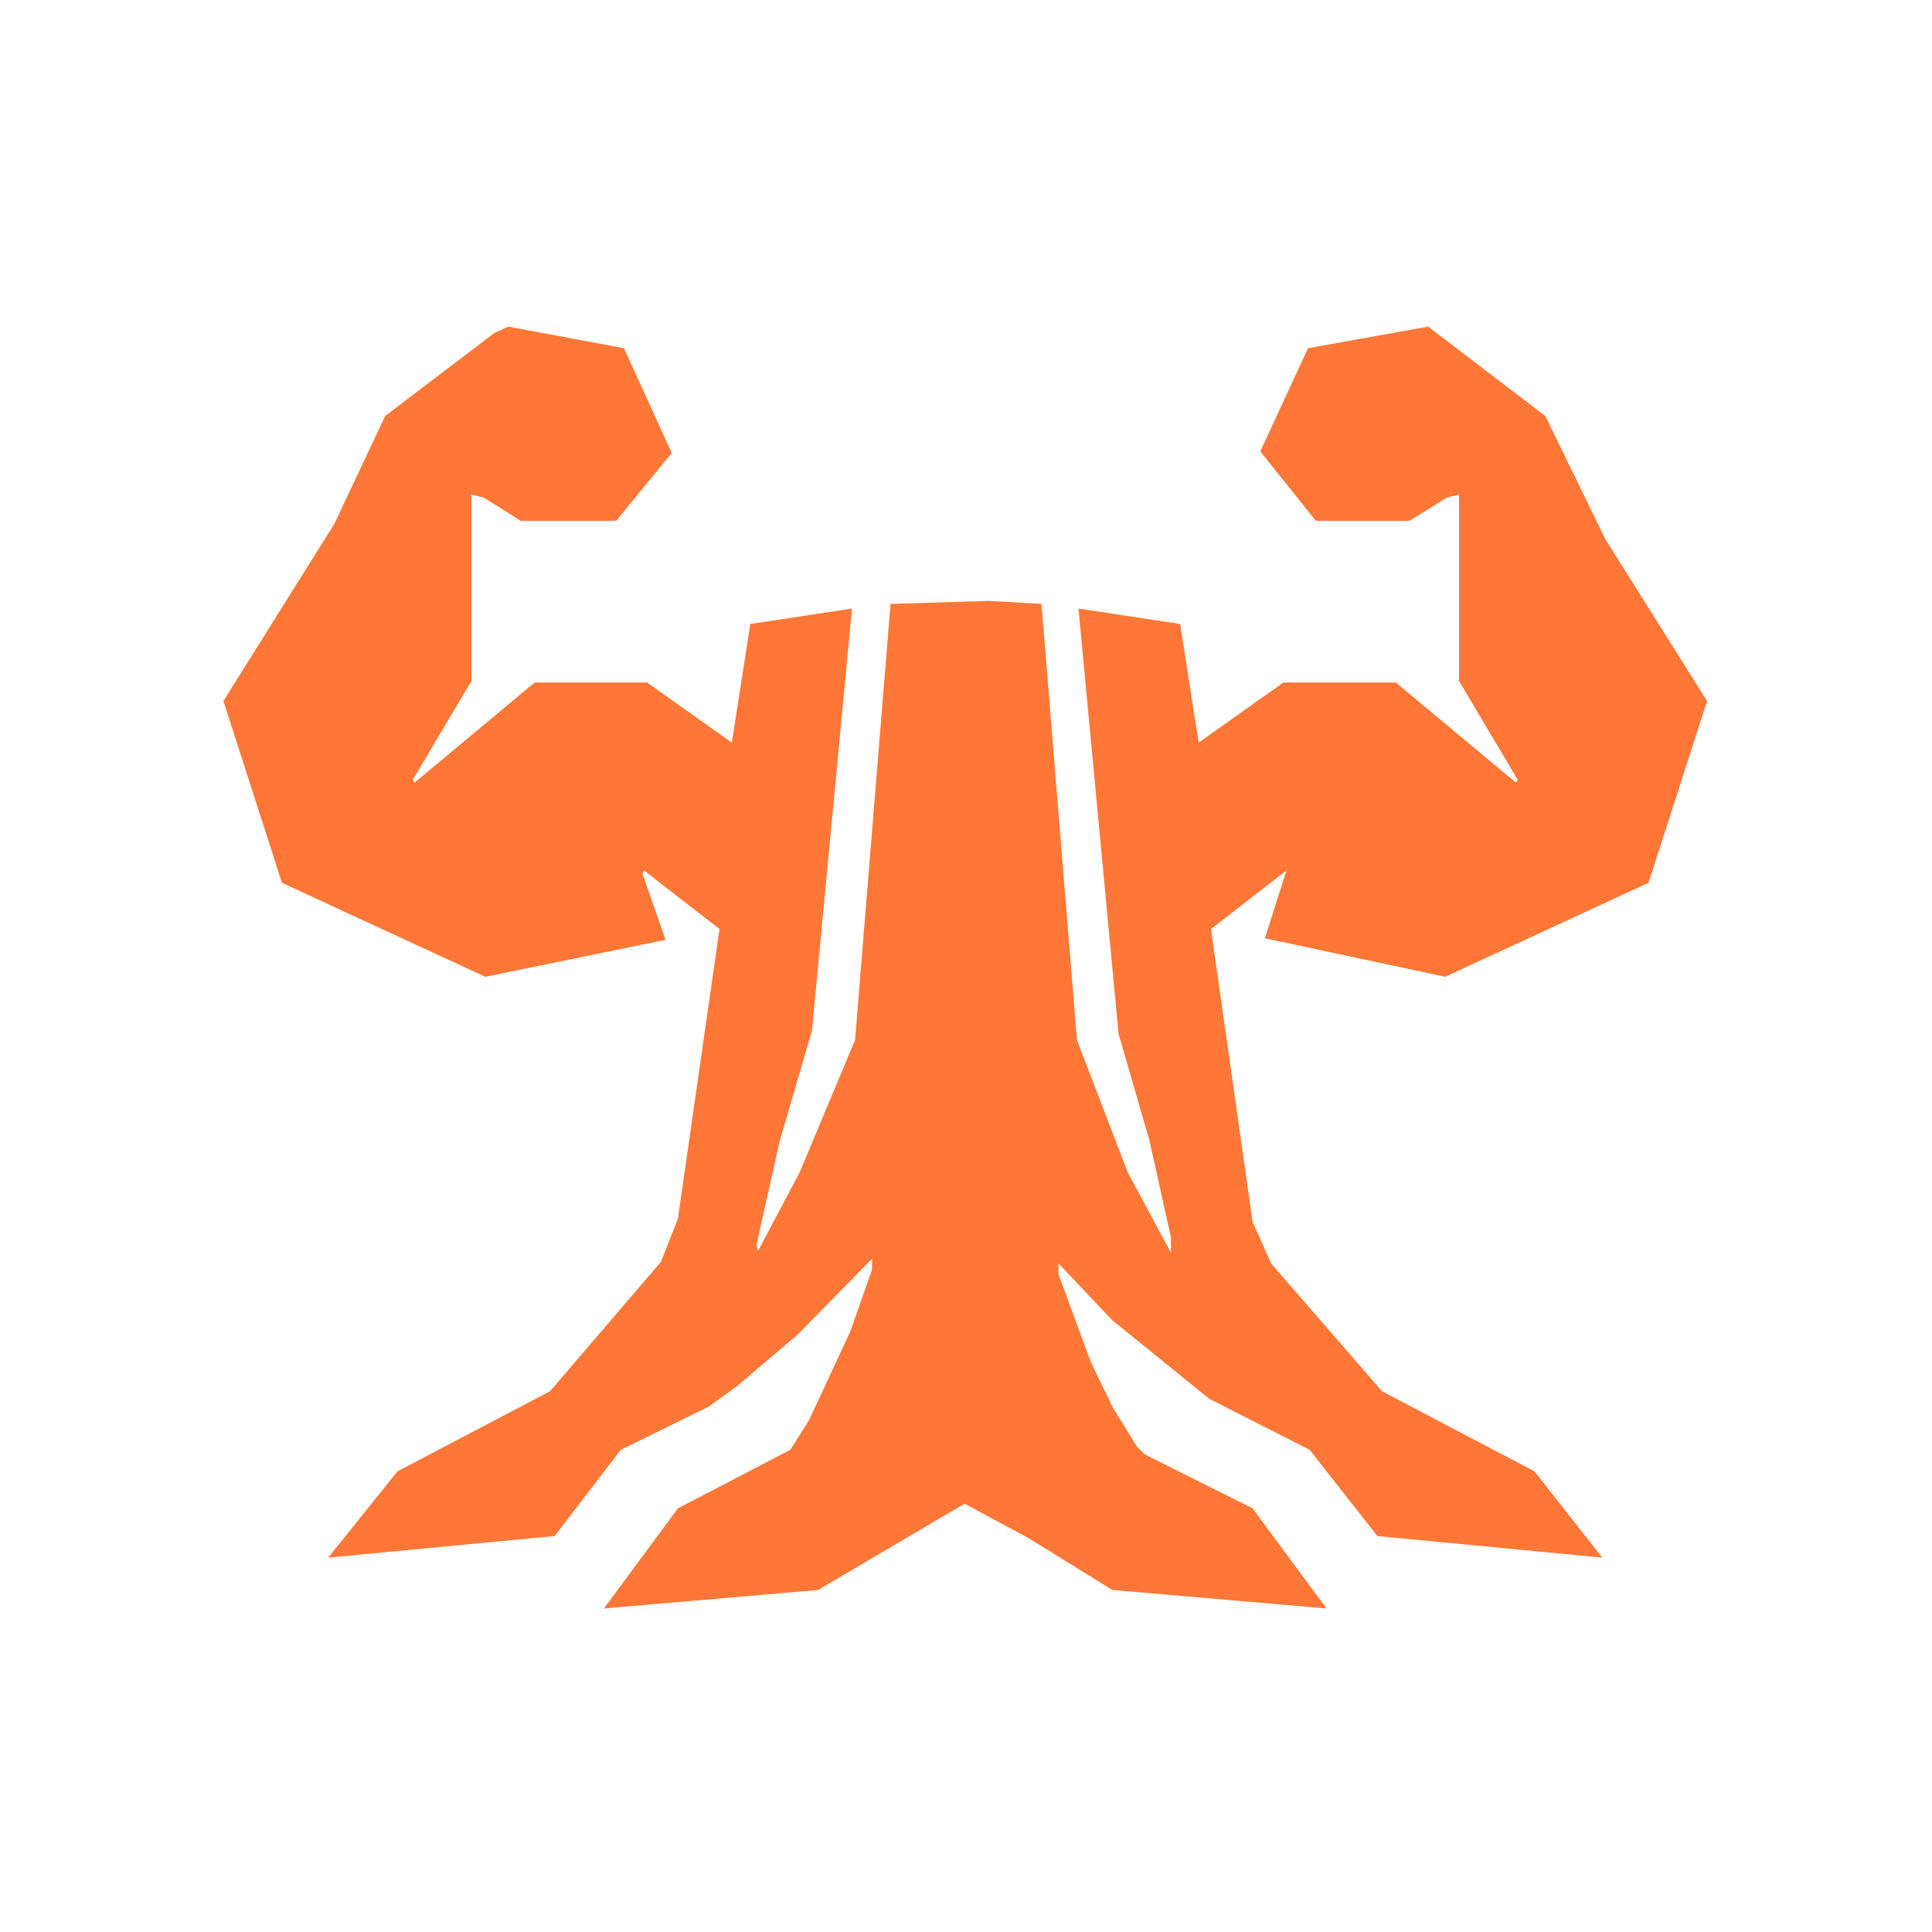
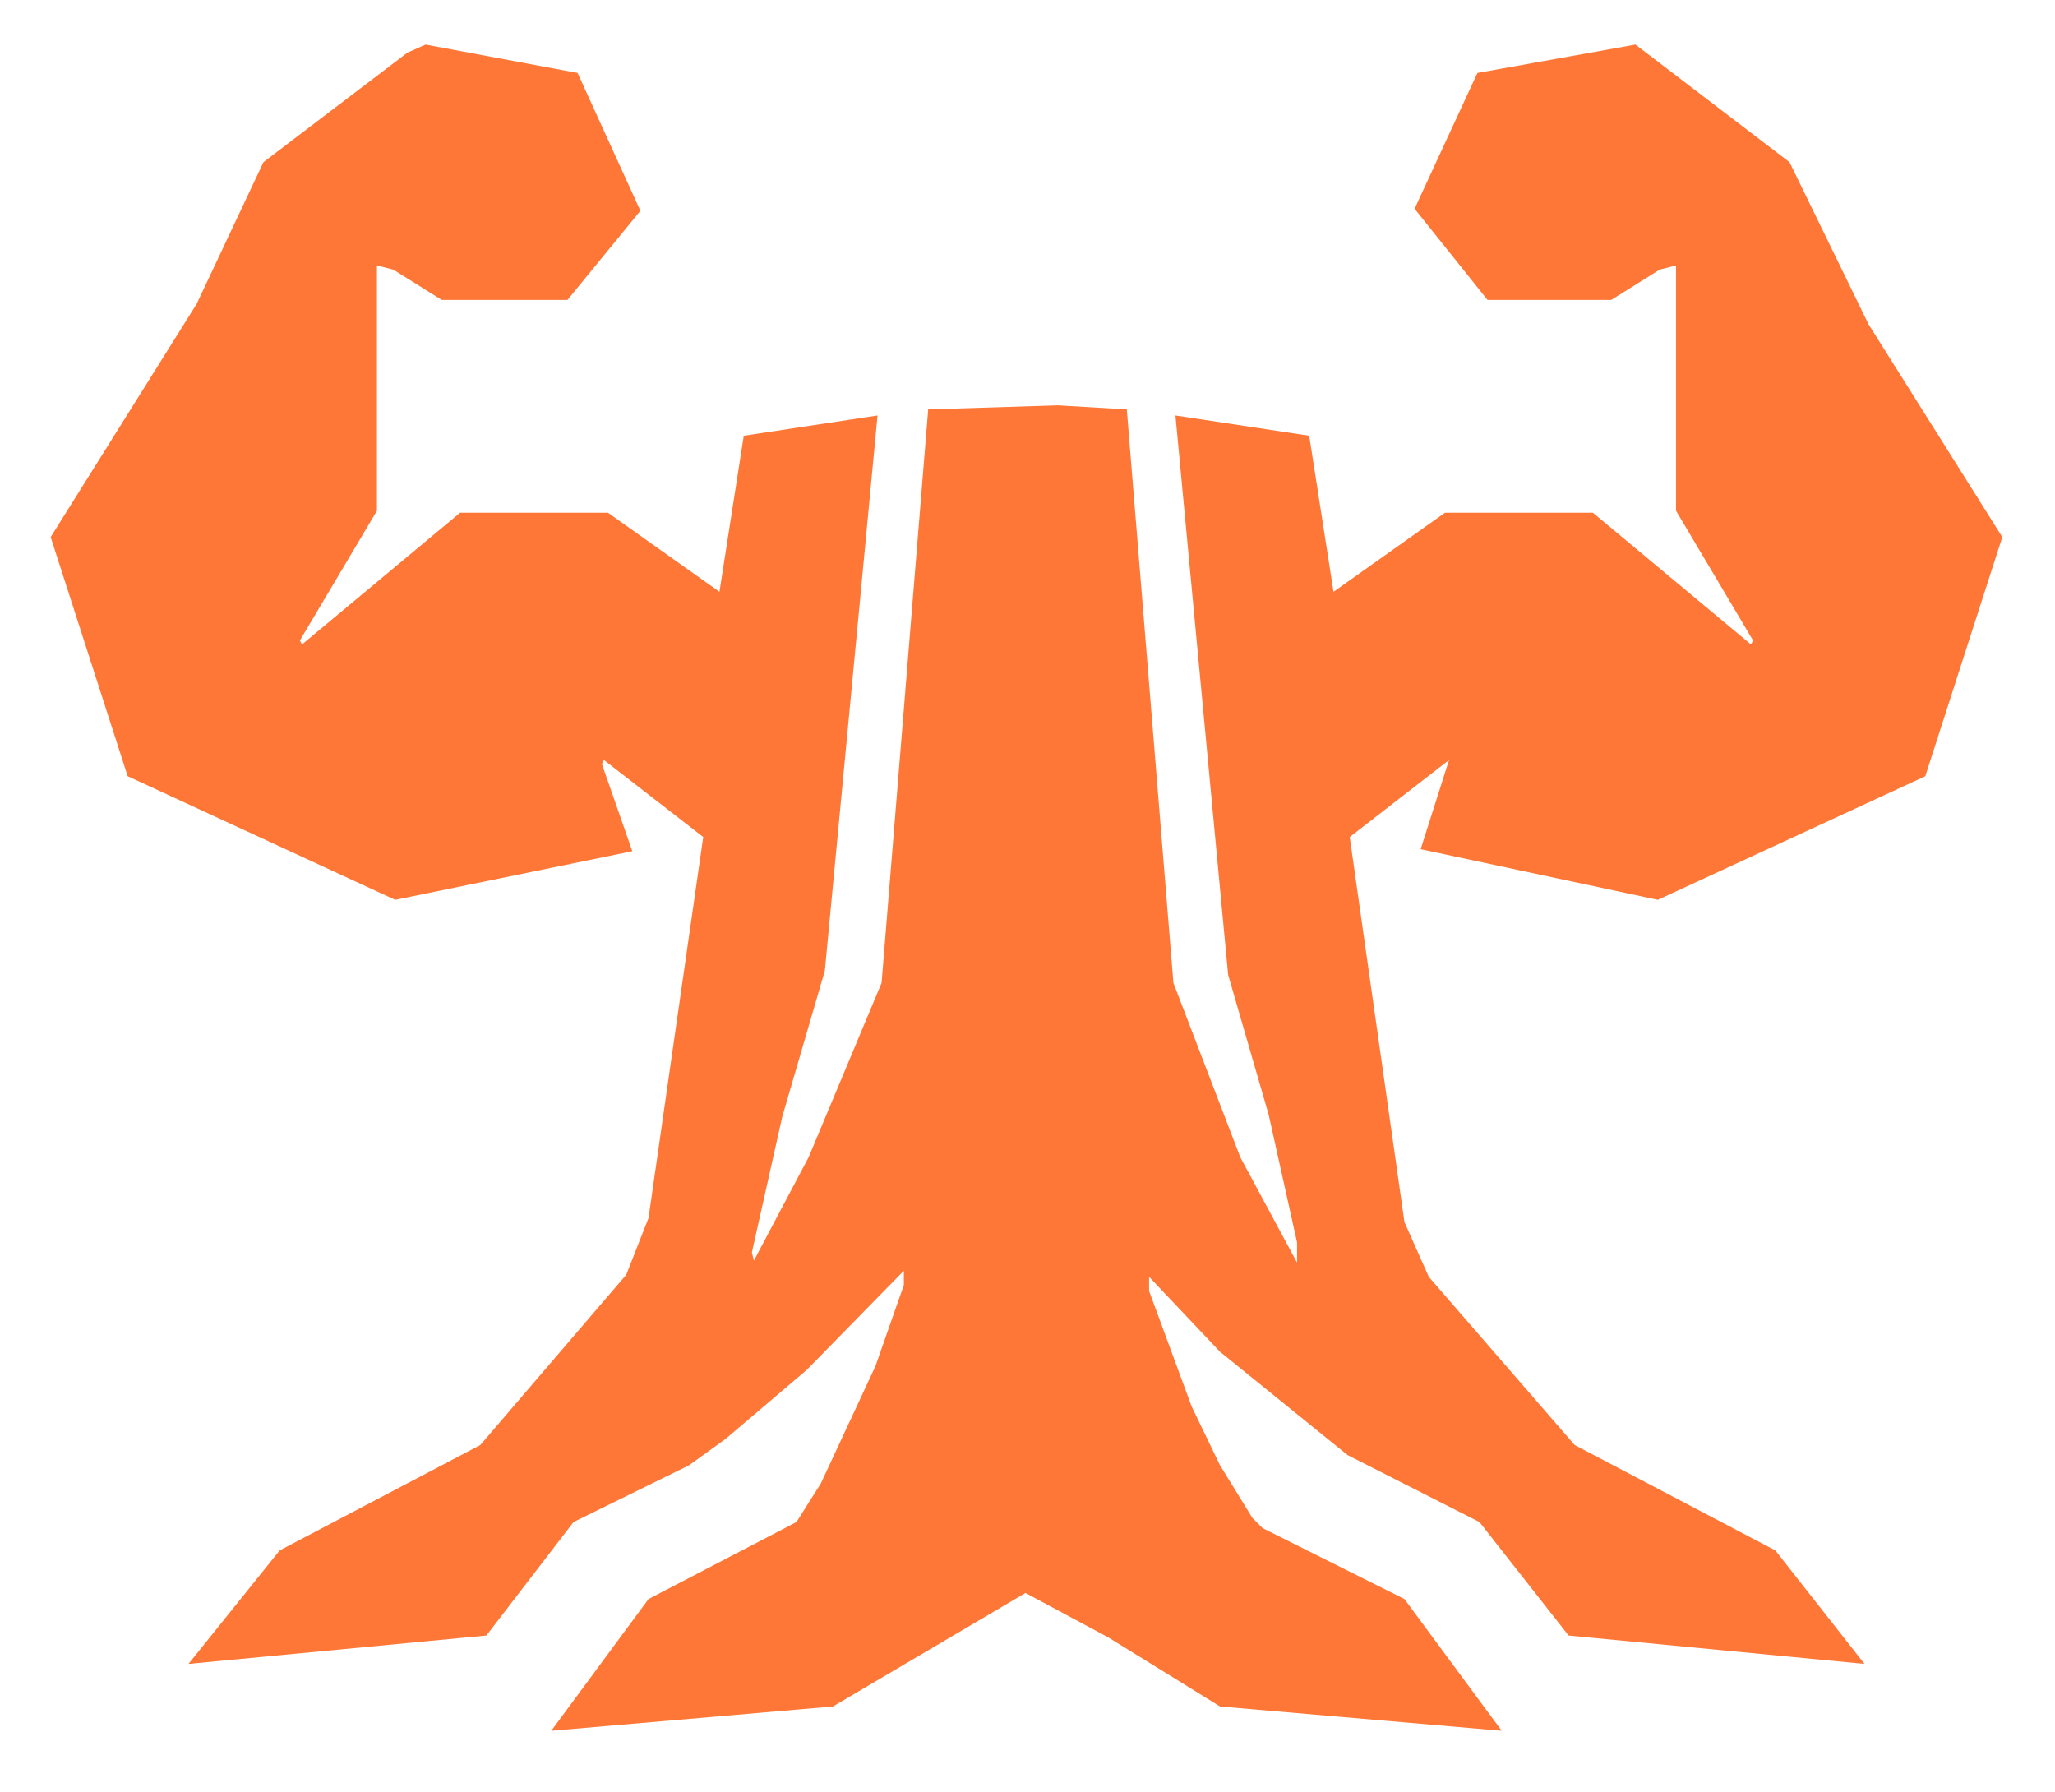
- <svg xmlns="http://www.w3.org/2000/svg" width="1254" height="1254" viewBox="0 0 1254 1254">
+ <svg xmlns="http://www.w3.org/2000/svg" width="1014" height="884" viewBox="120 190 1014 884">
  <path d="M 250 270 L 217 340 L 145 455 L 183 573 L 315 634 L 432 610 L 417 567 L 418 565 L 467 603 L 440 791 L 429 819 L 357 903 L 258 955 L 213 1011 L 360 997 L 403 941 L 460 913 L 478 900 L 518 866 L 566 817 L 566 824 L 552 864 L 525 922 L 513 941 L 440 979 L 392 1044 L 531 1032 L 626 976 L 667 998 L 722 1032 L 861 1044 L 813 979 L 743 944 L 738 939 L 722 913 L 708 884 L 687 827 L 687 820 L 722 857 L 785 908 L 850 941 L 894 997 L 1040 1011 L 996 955 L 897 903 L 825 820 L 813 793 L 786 603 L 835 565 L 821 609 L 938 634 L 1070 573 L 1108 455 L 1042 350 L 1003 270 L 927 212 L 849 226 L 818 293 L 854 338 L 915 338 L 939 323 L 947 321 L 947 442 L 985 506 L 984 508 L 906 443 L 833 443 L 778 482 L 766 405 L 700 395 L 726 671 L 746 740 L 760 803 L 760 813 L 732 761 L 699 675 L 676 392 L 642 390 L 578 392 L 555 675 L 519 761 L 492 812 L 491 808 L 506 741 L 527 669 L 553 395 L 487 405 L 475 482 L 420 443 L 347 443 L 269 508 L 268 506 L 306 442 L 306 321 L 314 323 L 338 338 L 400 338 L 436 294 L 405 226 L 330 212 L 321 216 Z" fill="#ff7736" fill-rule="evenodd" />
</svg>
